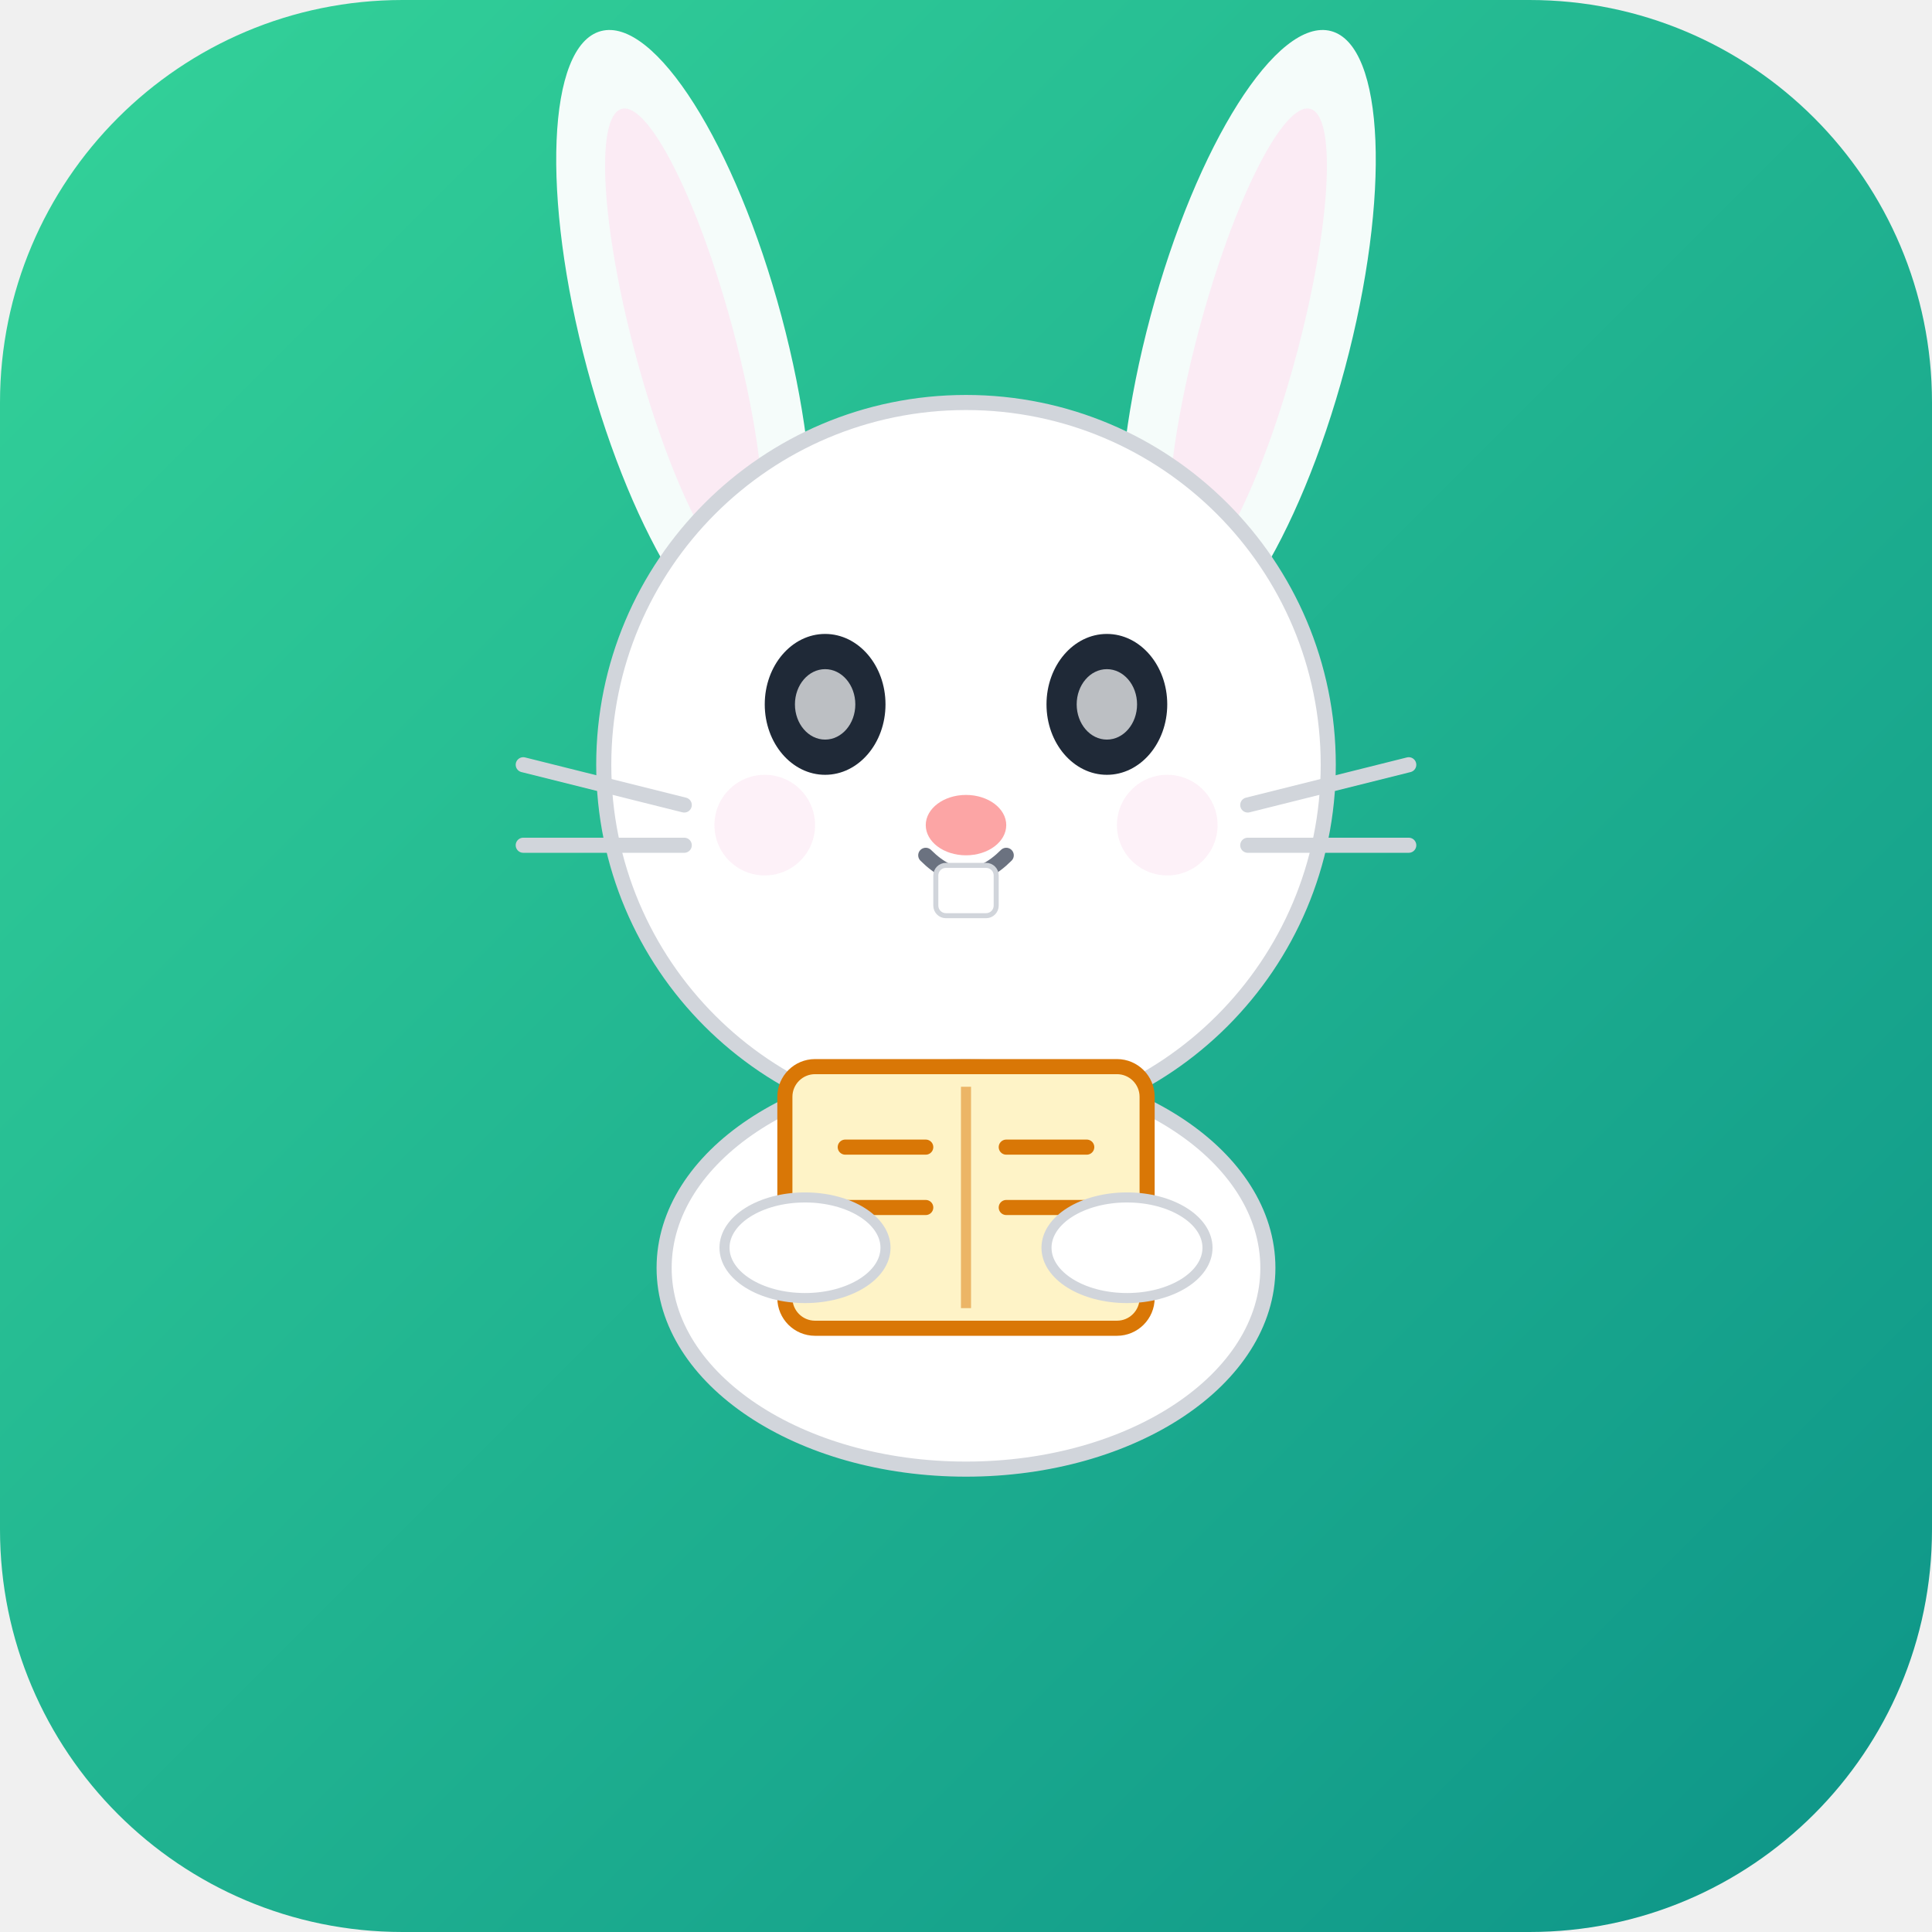
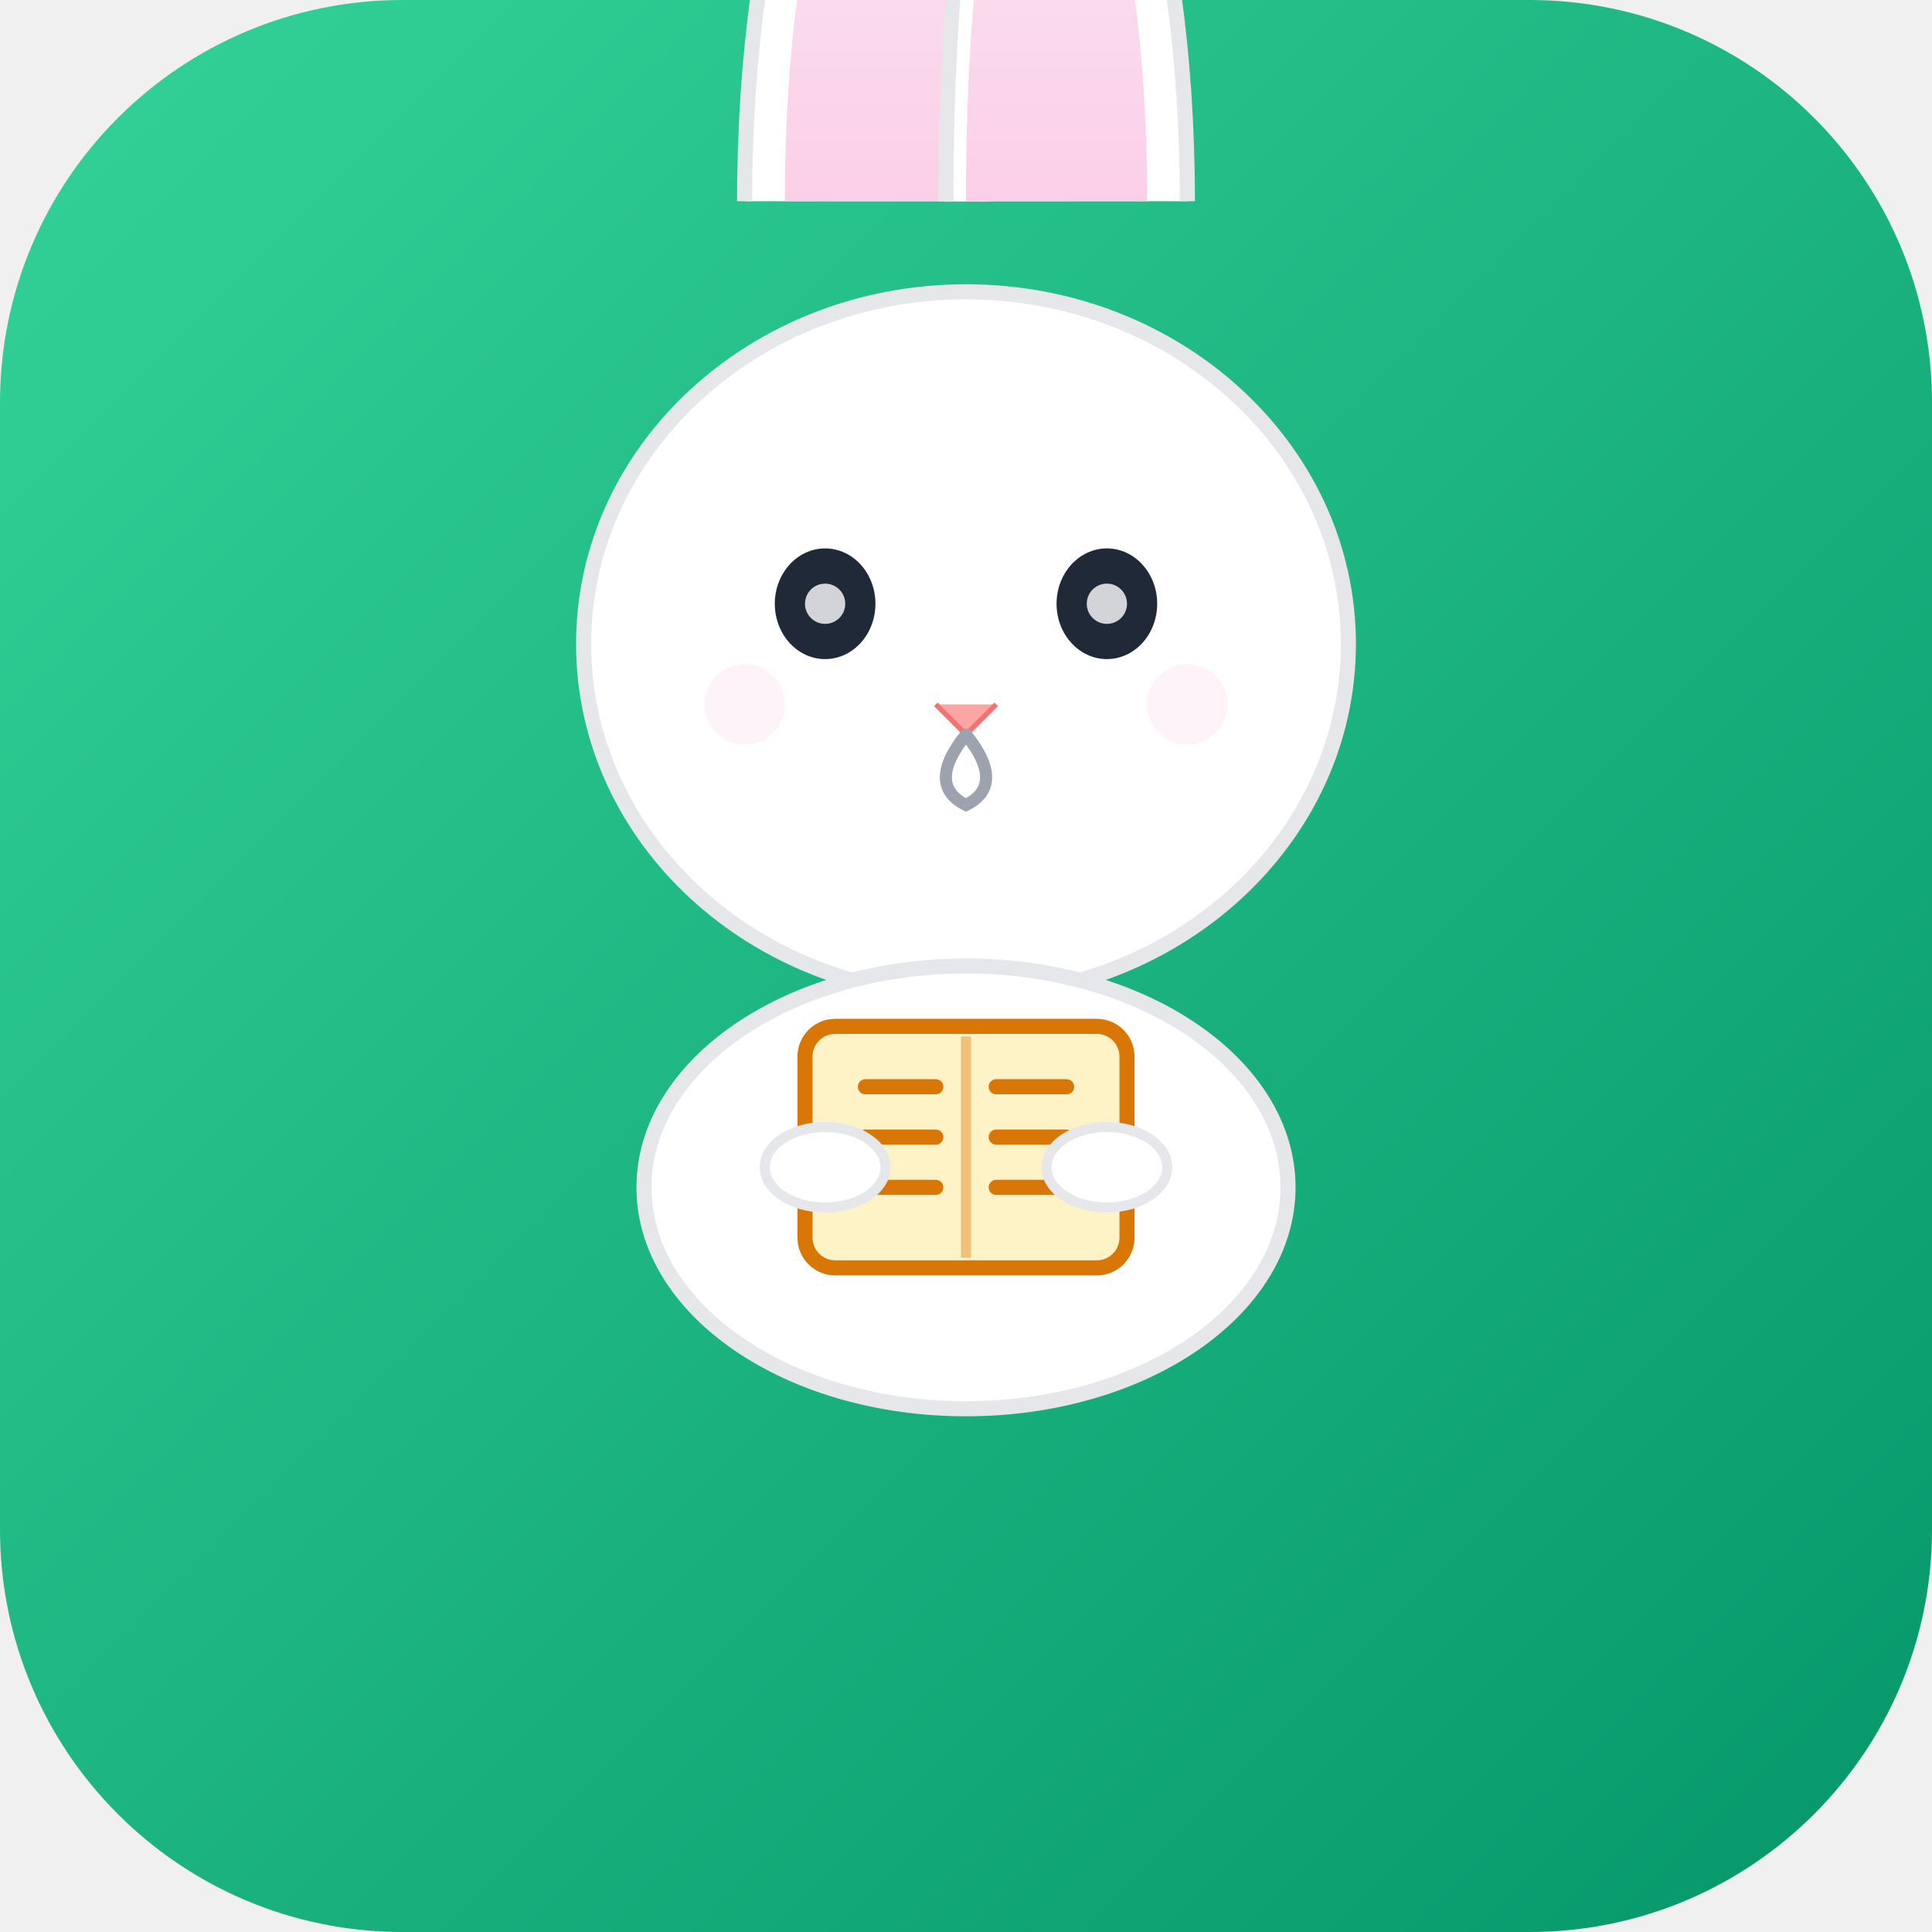
<svg xmlns="http://www.w3.org/2000/svg" width="192" height="192" viewBox="0 0 192 192">
  <defs>
    <linearGradient id="bg" x1="0%" y1="0%" x2="100%" y2="100%">
      <stop offset="0%" style="stop-color:#34d399" />
-       <stop offset="100%" style="stop-color:#0d9488" />
+       <stop offset="100%" style="stop-color:#059669" />
+     </linearGradient>
+     <linearGradient id="ear" x1="0%" y1="0%" x2="0%" y2="100%">
+       <stop offset="0%" style="stop-color:#fce7f3" />
+       <stop offset="100%" style="stop-color:#fbcfe8" />
    </linearGradient>
  </defs>
  <rect width="192" height="192" rx="40" fill="url(#bg)" />
-   <g transform="translate(96, 96)">
-     <ellipse cx="-28" cy="-62" rx="10" ry="32" fill="white" opacity="0.95" transform="rotate(-15, -28, -62)" />
-     <ellipse cx="-28" cy="-62" rx="5" ry="24" fill="#fce7f3" opacity="0.8" transform="rotate(-15, -28, -62)" />
-     <ellipse cx="28" cy="-62" rx="10" ry="32" fill="white" opacity="0.95" transform="rotate(15, 28, -62)" />
-     <ellipse cx="28" cy="-62" rx="5" ry="24" fill="#fce7f3" opacity="0.8" transform="rotate(15, 28, -62)" />
-     <circle cx="0" cy="-20" r="36" fill="white" stroke="#d1d5db" stroke-width="1.5" />
-     <ellipse cx="-14" cy="-26" rx="6" ry="7" fill="#1f2937" />
-     <ellipse cx="-14" cy="-26" rx="3" ry="3.5" fill="white" opacity="0.7" />
-     <ellipse cx="14" cy="-26" rx="6" ry="7" fill="#1f2937" />
-     <ellipse cx="14" cy="-26" rx="3" ry="3.5" fill="white" opacity="0.7" />
-     <ellipse cx="0" cy="-14" rx="4" ry="3" fill="#fca5a5" />
-     <path d="M-4 -11 Q0 -7 4 -11" fill="none" stroke="#6b7280" stroke-width="1.5" stroke-linecap="round" />
-     <circle cx="-20" cy="-14" r="5" fill="#fce7f3" opacity="0.6" />
-     <circle cx="20" cy="-14" r="5" fill="#fce7f3" opacity="0.6" />
-     <line x1="-28" y1="-16" x2="-44" y2="-20" stroke="#d1d5db" stroke-width="1.5" stroke-linecap="round" />
-     <line x1="-28" y1="-12" x2="-44" y2="-12" stroke="#d1d5db" stroke-width="1.5" stroke-linecap="round" />
-     <line x1="28" y1="-16" x2="44" y2="-20" stroke="#d1d5db" stroke-width="1.5" stroke-linecap="round" />
-     <line x1="28" y1="-12" x2="44" y2="-12" stroke="#d1d5db" stroke-width="1.5" stroke-linecap="round" />
-     <rect x="-3" y="-10" width="6" height="5" rx="1" fill="white" stroke="#d1d5db" stroke-width="0.5" />
-     <ellipse cx="0" cy="30" rx="30" ry="20" fill="white" stroke="#d1d5db" stroke-width="1.5" />
-     <rect x="-18" y="10" width="36" height="26" rx="3" fill="#fef3c7" stroke="#d97706" stroke-width="1.5" />
-     <line x1="0" y1="12" x2="0" y2="34" stroke="#d97706" stroke-width="1" opacity="0.5" />
-     <line x1="-12" y1="18" x2="-4" y2="18" stroke="#d97706" stroke-width="1.5" stroke-linecap="round" />
-     <line x1="-12" y1="24" x2="-4" y2="24" stroke="#d97706" stroke-width="1.5" stroke-linecap="round" />
-     <line x1="4" y1="18" x2="12" y2="18" stroke="#d97706" stroke-width="1.5" stroke-linecap="round" />
-     <line x1="4" y1="24" x2="12" y2="24" stroke="#d97706" stroke-width="1.5" stroke-linecap="round" />
-     <ellipse cx="-16" cy="28" rx="8" ry="5" fill="white" stroke="#d1d5db" stroke-width="1" />
-     <ellipse cx="16" cy="28" rx="8" ry="5" fill="white" stroke="#d1d5db" stroke-width="1" />
+   <g transform="translate(96, 100)">
+     <path d="M-22,-80 C-22,-110 -14,-130 -8,-130 C-2,-130 2,-110 2,-80" fill="white" stroke="#e5e7eb" stroke-width="1.5" />
+     <path d="M-18,-80 C-18,-105 -13,-122 -8,-122 C-3,-122 0,-105 0,-80" fill="url(#ear)" />
+     <path d="M22,-80 C22,-110 14,-130 8,-130 C2,-130 -2,-110 -2,-80" fill="white" stroke="#e5e7eb" stroke-width="1.5" />
+     <path d="M18,-80 C18,-105 13,-122 8,-122 C3,-122 0,-105 0,-80" fill="url(#ear)" />
+     <ellipse cx="0" cy="-36" rx="38" ry="35" fill="white" stroke="#e5e7eb" stroke-width="1.5" />
+     <ellipse cx="-14" cy="-40" rx="5" ry="5.5" fill="#1f2937" />
+     <ellipse cx="-14" cy="-40" rx="2" ry="2" fill="white" opacity="0.8" />
+     <ellipse cx="14" cy="-40" rx="5" ry="5.5" fill="#1f2937" />
+     <ellipse cx="14" cy="-40" rx="2" ry="2" fill="white" opacity="0.8" />
+     <path d="M-3,-30 L0,-27 L3,-30" fill="#fca5a5" stroke="#f87171" stroke-width="0.5" stroke-linejoin="round" />
+     <path d="M0,-27 Q-4,-22 0,-20 Q4,-22 0,-27" fill="none" stroke="#9ca3af" stroke-width="1.2" stroke-linecap="round" />
+     <circle cx="-22" cy="-30" r="4" fill="#fce7f3" opacity="0.5" />
+     <circle cx="22" cy="-30" r="4" fill="#fce7f3" opacity="0.5" />
+     <ellipse cx="0" cy="18" rx="32" ry="22" fill="white" stroke="#e5e7eb" stroke-width="1.5" />
+     <g transform="translate(0, 4)">
+       <rect x="-16" y="-2" width="32" height="24" rx="3" fill="#fef3c7" stroke="#d97706" stroke-width="1.5" />
+       <line x1="0" y1="-1" x2="0" y2="21" stroke="#d97706" stroke-width="1" opacity="0.4" />
+       <line x1="-10" y1="4" x2="-3" y2="4" stroke="#d97706" stroke-width="1.5" stroke-linecap="round" />
+       <line x1="-10" y1="9" x2="-3" y2="9" stroke="#d97706" stroke-width="1.5" stroke-linecap="round" />
+       <line x1="-10" y1="14" x2="-3" y2="14" stroke="#d97706" stroke-width="1.5" stroke-linecap="round" />
+       <line x1="3" y1="4" x2="10" y2="4" stroke="#d97706" stroke-width="1.5" stroke-linecap="round" />
+       <line x1="3" y1="9" x2="10" y2="9" stroke="#d97706" stroke-width="1.5" stroke-linecap="round" />
+       <line x1="3" y1="14" x2="10" y2="14" stroke="#d97706" stroke-width="1.5" stroke-linecap="round" />
+     </g>
+     <ellipse cx="-14" cy="16" rx="6" ry="4" fill="white" stroke="#e5e7eb" stroke-width="1" />
+     <ellipse cx="14" cy="16" rx="6" ry="4" fill="white" stroke="#e5e7eb" stroke-width="1" />
  </g>
</svg>
